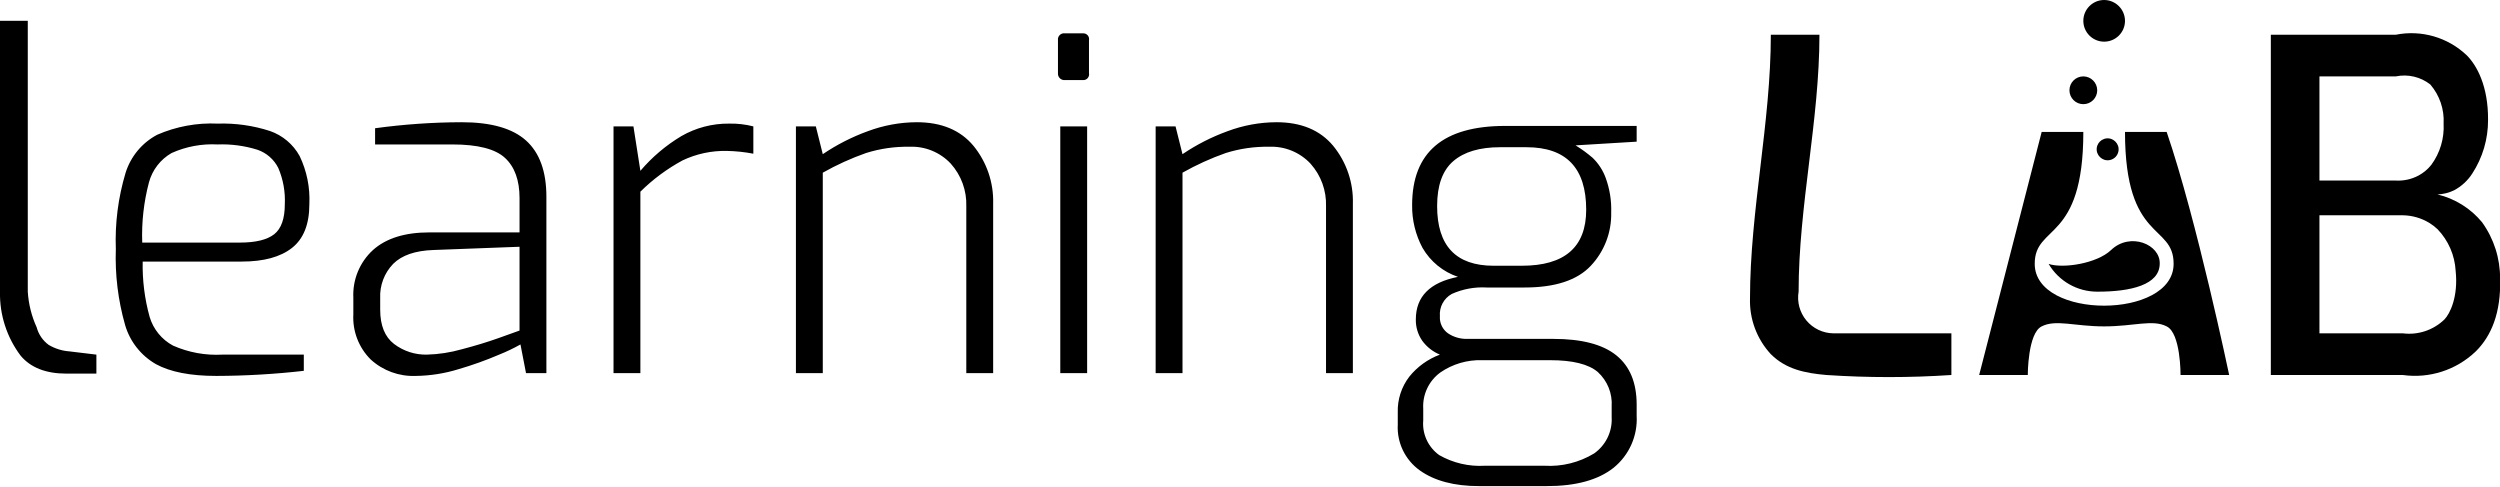
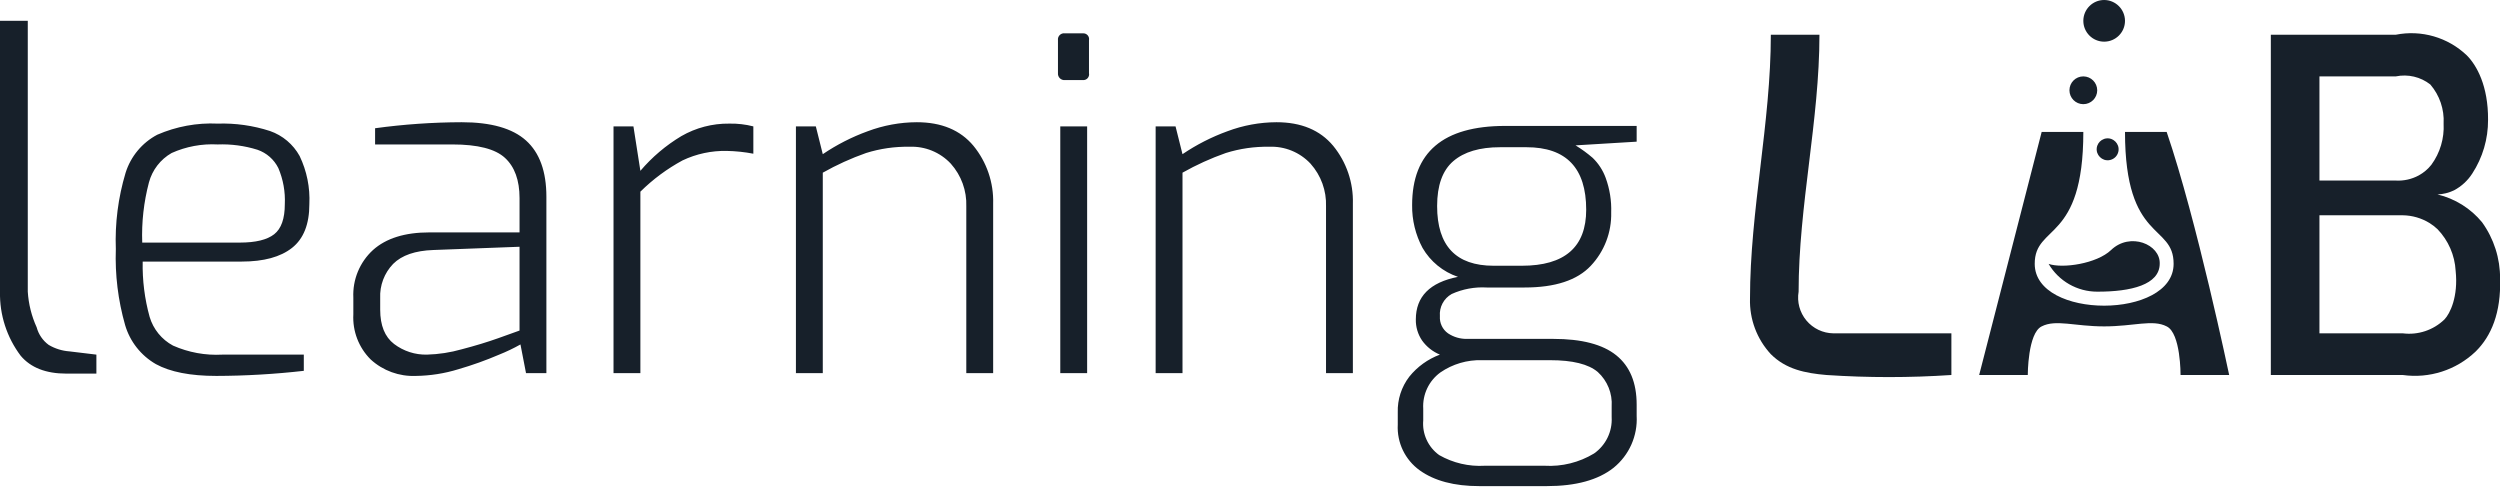
<svg xmlns="http://www.w3.org/2000/svg" width="360" height="70" viewBox="0 0 360 70">
-   <defs>
-     <style>
-       .cls-1 {
-         fill-rule: evenodd;
-       }
-     </style>
-   </defs>
-   <path id="learning" class="cls-1" d="M9.548,53.8h4.333V51.066L10.014,50.6a6.818,6.818,0,0,1-3-.933,4.607,4.607,0,0,1-1.733-2.533A14.555,14.555,0,0,1,4,42V3H0V42a14.806,14.806,0,0,0,2.981,9.232Q5.147,53.8,9.548,53.8h0Zm21.6,0.333a114.344,114.344,0,0,0,12.6-.733V51.066H32.014a15.428,15.428,0,0,1-7.1-1.3,6.924,6.924,0,0,1-3.367-4.133,27.7,27.7,0,0,1-1-7.967H34.814q4.733,0,7.233-1.967t2.5-6.3a14.414,14.414,0,0,0-1.4-6.933,7.8,7.8,0,0,0-4.267-3.6A22.055,22.055,0,0,0,31.347,17.8a19.539,19.539,0,0,0-8.7,1.6,9.369,9.369,0,0,0-4.567,5.5,33.769,33.769,0,0,0-1.4,10.967A35.378,35.378,0,0,0,18.014,46.8a9.6,9.6,0,0,0,4.433,5.633Q25.547,54.132,31.147,54.132Zm-10.667-19.2a29.776,29.776,0,0,1,.967-8.667,6.945,6.945,0,0,1,3.267-4.233A14.328,14.328,0,0,1,31.347,20.8a17.074,17.074,0,0,1,5.733.767,5.264,5.264,0,0,1,3,2.633,11.834,11.834,0,0,1,.933,5.2q0,3.134-1.533,4.333t-4.933,1.2H20.481Zm39.4,19.2a21.7,21.7,0,0,0,6.133-.967,50.627,50.627,0,0,0,5.867-2.1A25.708,25.708,0,0,0,74.947,49.6l0.8,4.133H78.68v-25.4q0-5.466-2.933-8.1T66.48,17.6a94,94,0,0,0-12.467.867V20.8H65.147q5.466,0,7.567,1.933t2.1,5.8v4.933h-13q-5.267,0-8.1,2.533a8.747,8.747,0,0,0-2.833,6.867v2.4a8.519,8.519,0,0,0,2.5,6.5A9.067,9.067,0,0,0,59.88,54.132Zm1.6-3.067a7.549,7.549,0,0,1-4.733-1.533q-2-1.533-2-4.933V42.932A6.669,6.669,0,0,1,56.613,38q1.866-1.866,5.8-2l12.4-.467V47.6q-0.734.267-3.067,1.1T66.48,50.3A20.3,20.3,0,0,1,61.48,51.066Zm26.867,2.667h3.867V27.6a26.735,26.735,0,0,1,6.067-4.5,14.15,14.15,0,0,1,6.4-1.367,22.557,22.557,0,0,1,3.8.4V18.2a12.815,12.815,0,0,0-3.467-.4,13.49,13.49,0,0,0-6.9,1.8,23.812,23.812,0,0,0-5.9,5l-1-6.4H88.347V53.732Zm26.266,0h3.867V24.866a39.122,39.122,0,0,1,6.233-2.833,19.7,19.7,0,0,1,6.233-.9,7.709,7.709,0,0,1,5.967,2.433,8.768,8.768,0,0,1,2.233,6.167v24h3.867v-24.4A12.588,12.588,0,0,0,140.18,21q-2.835-3.4-8.167-3.4a20.346,20.346,0,0,0-7.067,1.3,29.486,29.486,0,0,0-6.466,3.3l-1-4h-2.867V53.732Zm38.733-42.2h2.6a0.831,0.831,0,0,0,.867-1V5.8a0.831,0.831,0,0,0-.867-1h-2.6a0.884,0.884,0,0,0-1,1v4.733A0.923,0.923,0,0,0,153.346,11.532Zm-0.666,42.2h3.866V18.2H152.68V53.732Zm13.733,0h3.866V24.866a39.128,39.128,0,0,1,6.234-2.833,19.7,19.7,0,0,1,6.233-.9,7.711,7.711,0,0,1,5.967,2.433,8.773,8.773,0,0,1,2.233,6.167v24h3.867v-24.4A12.583,12.583,0,0,0,191.979,21q-2.834-3.4-8.166-3.4a20.337,20.337,0,0,0-7.067,1.3,29.494,29.494,0,0,0-6.467,3.3l-1-4h-2.866V53.732Zm69.266-35.6H216.746q-13.4,0-13.4,11.4a12.725,12.725,0,0,0,1.5,6.167,9.354,9.354,0,0,0,5.1,4.167q-6.067,1.2-6.067,6.133a5.2,5.2,0,0,0,.9,3.033,5.926,5.926,0,0,0,2.567,2.033,10.22,10.22,0,0,0-4.4,3.167,8.046,8.046,0,0,0-1.667,5.167v1.733a7.607,7.607,0,0,0,3.167,6.6Q207.611,70,213.012,70h9.734q6.266,0,9.6-2.633a9,9,0,0,0,3.333-7.5v-1.6q0-4.734-2.933-7.1T223.679,48.8h-12.4a4.773,4.773,0,0,1-2.767-.8,2.783,2.783,0,0,1-1.166-2.467,3.346,3.346,0,0,1,1.7-3.2,10.727,10.727,0,0,1,5.033-.933h5.467q6.6,0,9.533-3.133a10.8,10.8,0,0,0,2.933-7.667,13.218,13.218,0,0,0-.8-5,7.645,7.645,0,0,0-1.866-2.867,18.79,18.79,0,0,0-2.467-1.8l8.8-.533V18.132ZM228.412,30.2q0,8.067-9.266,8.067h-4.067q-8.135,0-8.133-8.6,0-4.466,2.333-6.467t6.733-2h3.8q8.6,0,8.6,9h0Zm-5.2,21.667q4.866,0,6.867,1.7a6.156,6.156,0,0,1,2,4.967v1.533a5.969,5.969,0,0,1-2.533,5.233,12.36,12.36,0,0,1-7.134,1.767h-8.6a11.809,11.809,0,0,1-6.566-1.533,5.565,5.565,0,0,1-2.3-5V58.866a6.022,6.022,0,0,1,2.466-5.233,10.036,10.036,0,0,1,6-1.767h9.8Z" />
-   <path class="cls-1" d="M263,54a134.88,134.88,0,0,0,18,0V48H264a5.143,5.143,0,0,1-5-6c0-12.333,3-24.667,3-37h-7c0,12.667-3,25.333-3,38a11.292,11.292,0,0,0,3,8C257.171,53.171,259.923,53.735,263,54Zm31-35-9,35h7s-0.011-6.028,2-7c2.027-1.042,4.752,0,9,0,4.274,0,6.982-1.045,9,0,2.038,0.975,2,7,2,7h7s-4.667-22.333-9-35h-6c0,15.973,7.022,13.133,7,19-0.007,8.006-19.986,8.041-20,0-0.01-5.775,7-3,7-19C300,18.991,294,19,294,19Zm33,35h19a12.65,12.65,0,0,0,10.48-3.368c2.264-2.224,3.676-5.578,3.533-10.5a13.775,13.775,0,0,0-2.6-8.133A11.9,11.9,0,0,0,351,28a6.1,6.1,0,0,0,2.375-.59A7.062,7.062,0,0,0,356,25a14.017,14.017,0,0,0,2.28-7.735c0.034-4.907-1.64-7.868-3.067-9.3A11.554,11.554,0,0,0,345,5H327V54Zm7-28V11h11a6.054,6.054,0,0,1,4.964,1.166A7.954,7.954,0,0,1,351.88,17.8a9.211,9.211,0,0,1-1.767,5.933,5.977,5.977,0,0,1-1.819,1.531A6.2,6.2,0,0,1,345,26H334Zm0,22V31h12a7.562,7.562,0,0,1,3.86,1.12A7.235,7.235,0,0,1,351,33a9.4,9.4,0,0,1,2.613,6c0.392,3.706-.8,6.158-1.613,7a7.311,7.311,0,0,1-6,2H334ZM313,28,295,38a8.109,8.109,0,0,0,7,4c4.926,0.013,8.963-1.017,9-4,0.118-2.826-4.27-4.613-7-2C301.936,37.976,297.01,38.7,295,38ZM306,3a3,3,0,1,1-3-3A3.014,3.014,0,0,1,306,3Zm-7.793,3.084M305,21a1.637,1.637,0,0,0-1-1,1.569,1.569,0,0,0-1,0,1.6,1.6,0,0,0-1,1,1.57,1.57,0,0,0,0,1,1.637,1.637,0,0,0,1,1A1.581,1.581,0,0,0,305,21Zm-3-8a2,2,0,1,1-2-2A2.01,2.01,0,0,1,302,13Z" />
+   <path fill="#17202A" d="M9.548,53.8h4.333V51.066L10.014,50.6a6.818,6.818,0,0,1-3-.933,4.607,4.607,0,0,1-1.733-2.533A14.555,14.555,0,0,1,4,42V3H0V42a14.806,14.806,0,0,0,2.981,9.232Q5.147,53.8,9.548,53.8h0Zm21.6,0.333a114.344,114.344,0,0,0,12.6-.733V51.066H32.014a15.428,15.428,0,0,1-7.1-1.3,6.924,6.924,0,0,1-3.367-4.133,27.7,27.7,0,0,1-1-7.967H34.814q4.733,0,7.233-1.967t2.5-6.3a14.414,14.414,0,0,0-1.4-6.933,7.8,7.8,0,0,0-4.267-3.6A22.055,22.055,0,0,0,31.347,17.8a19.539,19.539,0,0,0-8.7,1.6,9.369,9.369,0,0,0-4.567,5.5,33.769,33.769,0,0,0-1.4,10.967A35.378,35.378,0,0,0,18.014,46.8a9.6,9.6,0,0,0,4.433,5.633Q25.547,54.132,31.147,54.132Zm-10.667-19.2a29.776,29.776,0,0,1,.967-8.667,6.945,6.945,0,0,1,3.267-4.233A14.328,14.328,0,0,1,31.347,20.8a17.074,17.074,0,0,1,5.733.767,5.264,5.264,0,0,1,3,2.633,11.834,11.834,0,0,1,.933,5.2q0,3.134-1.533,4.333t-4.933,1.2H20.481Zm39.4,19.2a21.7,21.7,0,0,0,6.133-.967,50.627,50.627,0,0,0,5.867-2.1A25.708,25.708,0,0,0,74.947,49.6l0.8,4.133H78.68v-25.4q0-5.466-2.933-8.1T66.48,17.6a94,94,0,0,0-12.467.867V20.8H65.147q5.466,0,7.567,1.933t2.1,5.8v4.933h-13q-5.267,0-8.1,2.533a8.747,8.747,0,0,0-2.833,6.867v2.4a8.519,8.519,0,0,0,2.5,6.5A9.067,9.067,0,0,0,59.88,54.132Zm1.6-3.067a7.549,7.549,0,0,1-4.733-1.533q-2-1.533-2-4.933V42.932A6.669,6.669,0,0,1,56.613,38q1.866-1.866,5.8-2l12.4-.467V47.6q-0.734.267-3.067,1.1T66.48,50.3A20.3,20.3,0,0,1,61.48,51.066Zm26.867,2.667h3.867V27.6a26.735,26.735,0,0,1,6.067-4.5,14.15,14.15,0,0,1,6.4-1.367,22.557,22.557,0,0,1,3.8.4V18.2a12.815,12.815,0,0,0-3.467-.4,13.49,13.49,0,0,0-6.9,1.8,23.812,23.812,0,0,0-5.9,5l-1-6.4H88.347V53.732Zm26.266,0h3.867V24.866a39.122,39.122,0,0,1,6.233-2.833,19.7,19.7,0,0,1,6.233-.9,7.709,7.709,0,0,1,5.967,2.433,8.768,8.768,0,0,1,2.233,6.167v24h3.867v-24.4A12.588,12.588,0,0,0,140.18,21q-2.835-3.4-8.167-3.4a20.346,20.346,0,0,0-7.067,1.3,29.486,29.486,0,0,0-6.466,3.3l-1-4h-2.867V53.732Zm38.733-42.2h2.6a0.831,0.831,0,0,0,.867-1V5.8a0.831,0.831,0,0,0-.867-1h-2.6a0.884,0.884,0,0,0-1,1v4.733A0.923,0.923,0,0,0,153.346,11.532Zm-0.666,42.2h3.866V18.2H152.68V53.732Zm13.733,0h3.866V24.866a39.128,39.128,0,0,1,6.234-2.833,19.7,19.7,0,0,1,6.233-.9,7.711,7.711,0,0,1,5.967,2.433,8.773,8.773,0,0,1,2.233,6.167v24h3.867v-24.4A12.583,12.583,0,0,0,191.979,21q-2.834-3.4-8.166-3.4a20.337,20.337,0,0,0-7.067,1.3,29.494,29.494,0,0,0-6.467,3.3l-1-4h-2.866V53.732Zm69.266-35.6H216.746q-13.4,0-13.4,11.4a12.725,12.725,0,0,0,1.5,6.167,9.354,9.354,0,0,0,5.1,4.167q-6.067,1.2-6.067,6.133a5.2,5.2,0,0,0,.9,3.033,5.926,5.926,0,0,0,2.567,2.033,10.22,10.22,0,0,0-4.4,3.167,8.046,8.046,0,0,0-1.667,5.167v1.733a7.607,7.607,0,0,0,3.167,6.6Q207.611,70,213.012,70h9.734q6.266,0,9.6-2.633a9,9,0,0,0,3.333-7.5v-1.6q0-4.734-2.933-7.1T223.679,48.8h-12.4a4.773,4.773,0,0,1-2.767-.8,2.783,2.783,0,0,1-1.166-2.467,3.346,3.346,0,0,1,1.7-3.2,10.727,10.727,0,0,1,5.033-.933h5.467q6.6,0,9.533-3.133a10.8,10.8,0,0,0,2.933-7.667,13.218,13.218,0,0,0-.8-5,7.645,7.645,0,0,0-1.866-2.867,18.79,18.79,0,0,0-2.467-1.8l8.8-.533V18.132ZM228.412,30.2q0,8.067-9.266,8.067h-4.067q-8.135,0-8.133-8.6,0-4.466,2.333-6.467t6.733-2h3.8q8.6,0,8.6,9h0Zm-5.2,21.667q4.866,0,6.867,1.7a6.156,6.156,0,0,1,2,4.967v1.533a5.969,5.969,0,0,1-2.533,5.233,12.36,12.36,0,0,1-7.134,1.767h-8.6a11.809,11.809,0,0,1-6.566-1.533,5.565,5.565,0,0,1-2.3-5V58.866a6.022,6.022,0,0,1,2.466-5.233,10.036,10.036,0,0,1,6-1.767h9.8Z" />
+   <path fill="#17202A" d="M263,54a134.88,134.88,0,0,0,18,0V48H264a5.143,5.143,0,0,1-5-6c0-12.333,3-24.667,3-37h-7c0,12.667-3,25.333-3,38a11.292,11.292,0,0,0,3,8C257.171,53.171,259.923,53.735,263,54Zm31-35-9,35h7s-0.011-6.028,2-7c2.027-1.042,4.752,0,9,0,4.274,0,6.982-1.045,9,0,2.038,0.975,2,7,2,7h7s-4.667-22.333-9-35h-6c0,15.973,7.022,13.133,7,19-0.007,8.006-19.986,8.041-20,0-0.01-5.775,7-3,7-19C300,18.991,294,19,294,19Zm33,35h19a12.65,12.65,0,0,0,10.48-3.368c2.264-2.224,3.676-5.578,3.533-10.5a13.775,13.775,0,0,0-2.6-8.133A11.9,11.9,0,0,0,351,28a6.1,6.1,0,0,0,2.375-.59A7.062,7.062,0,0,0,356,25a14.017,14.017,0,0,0,2.28-7.735c0.034-4.907-1.64-7.868-3.067-9.3A11.554,11.554,0,0,0,345,5H327V54Zm7-28V11h11a6.054,6.054,0,0,1,4.964,1.166A7.954,7.954,0,0,1,351.88,17.8a9.211,9.211,0,0,1-1.767,5.933,5.977,5.977,0,0,1-1.819,1.531A6.2,6.2,0,0,1,345,26H334Zm0,22V31h12a7.562,7.562,0,0,1,3.86,1.12A7.235,7.235,0,0,1,351,33a9.4,9.4,0,0,1,2.613,6c0.392,3.706-.8,6.158-1.613,7a7.311,7.311,0,0,1-6,2H334ZM313,28,295,38a8.109,8.109,0,0,0,7,4c4.926,0.013,8.963-1.017,9-4,0.118-2.826-4.27-4.613-7-2C301.936,37.976,297.01,38.7,295,38ZM306,3a3,3,0,1,1-3-3A3.014,3.014,0,0,1,306,3Zm-7.793,3.084M305,21a1.637,1.637,0,0,0-1-1,1.569,1.569,0,0,0-1,0,1.6,1.6,0,0,0-1,1,1.57,1.57,0,0,0,0,1,1.637,1.637,0,0,0,1,1A1.581,1.581,0,0,0,305,21Zm-3-8a2,2,0,1,1-2-2A2.01,2.01,0,0,1,302,13Z" />
</svg>
